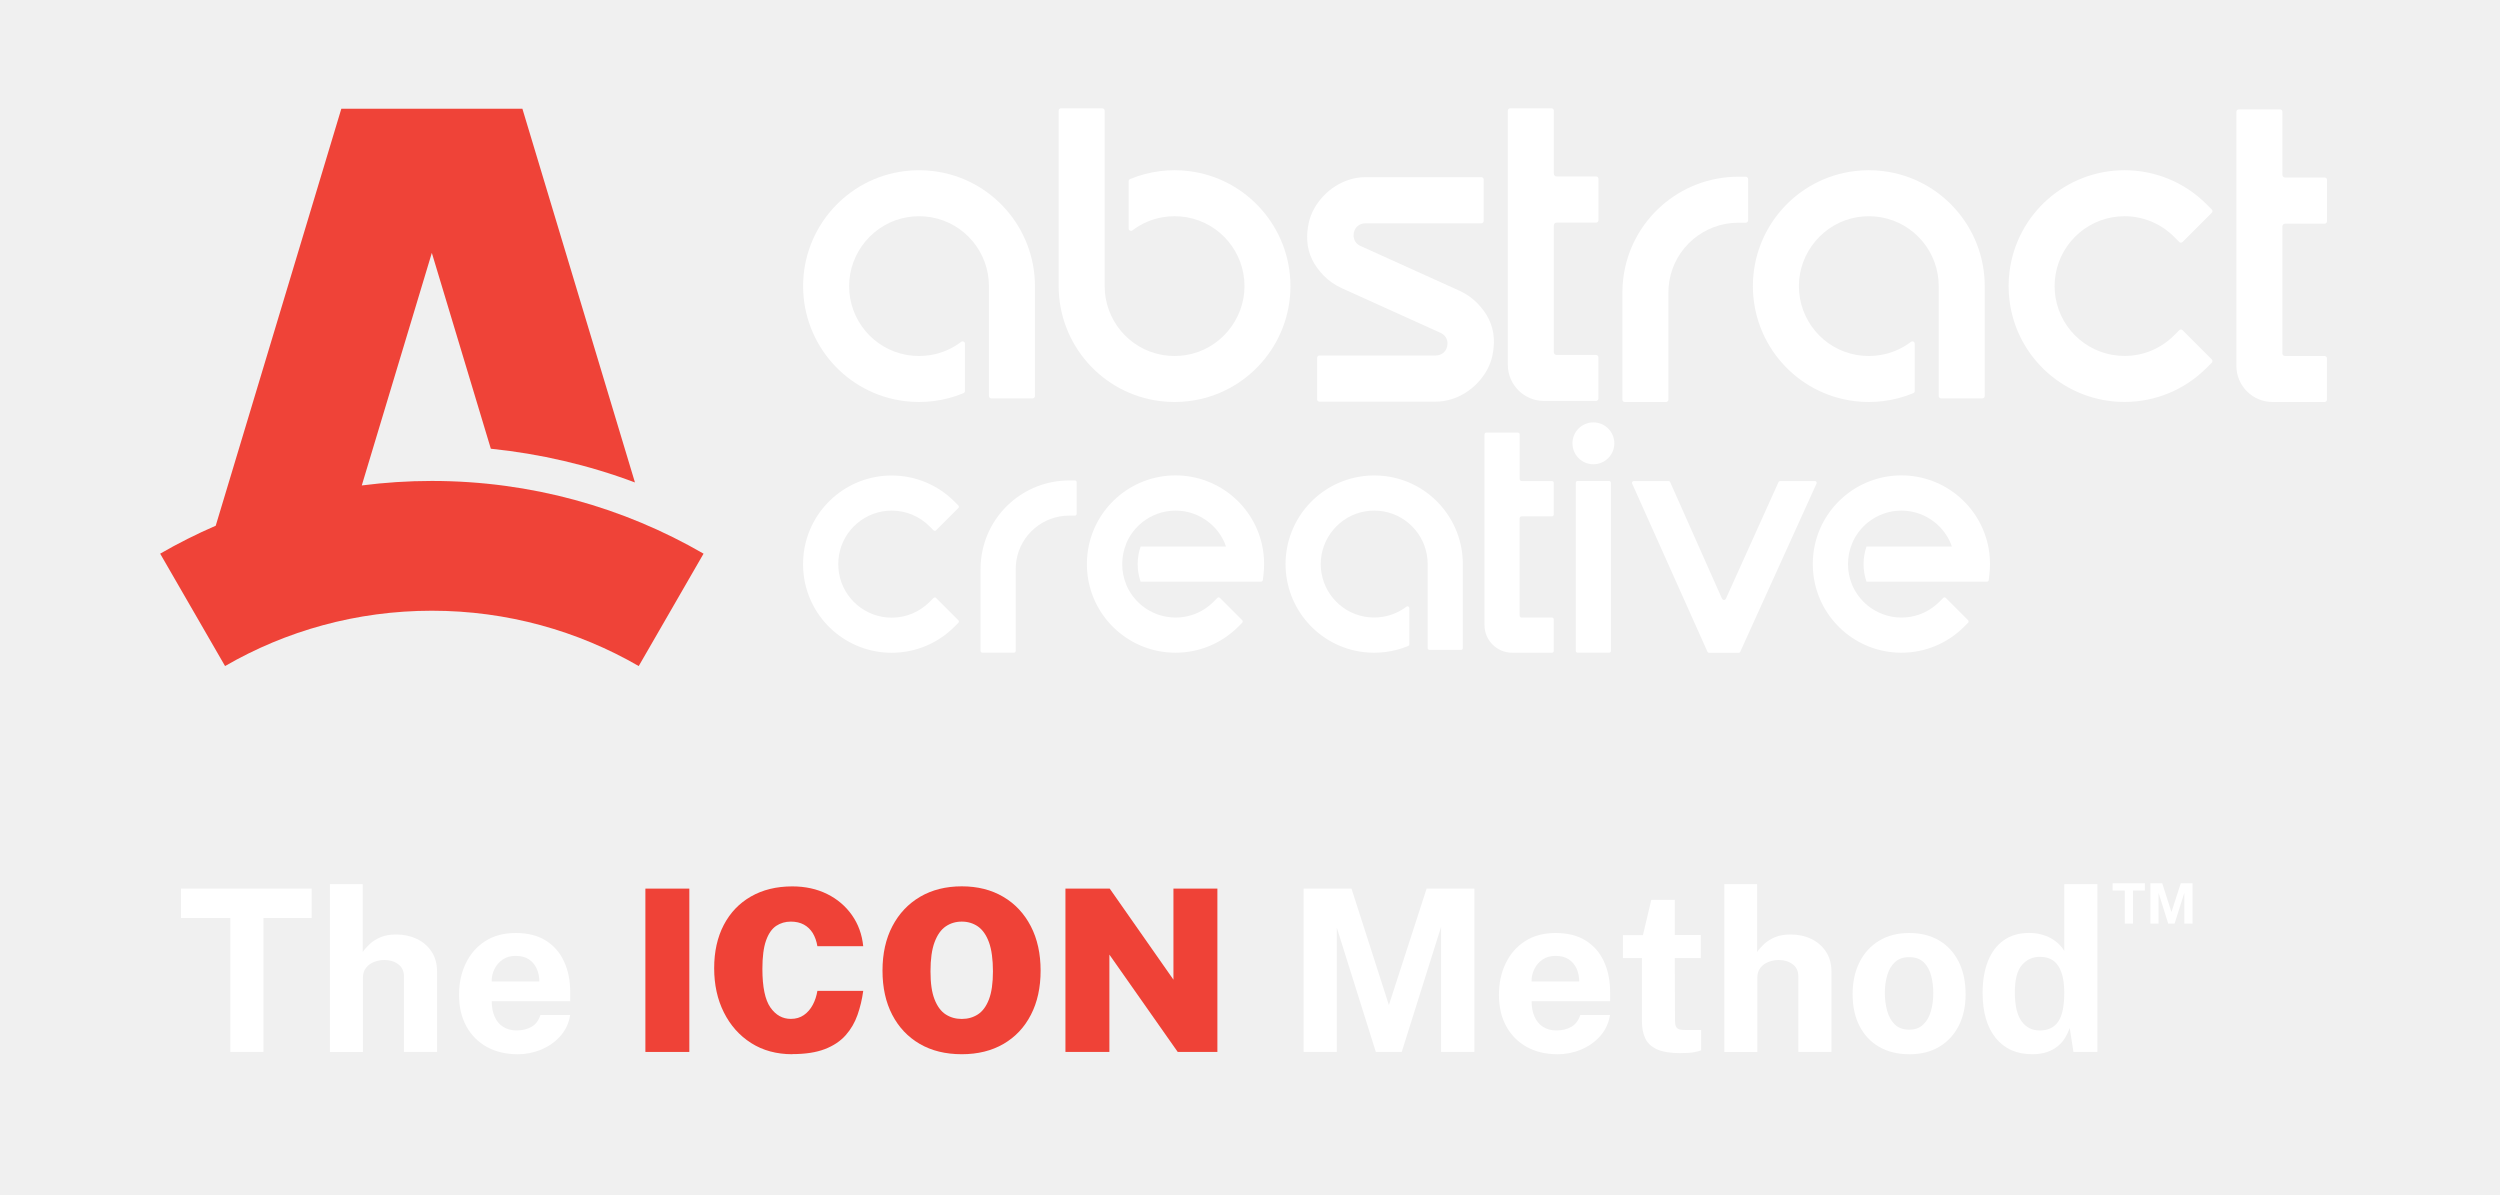
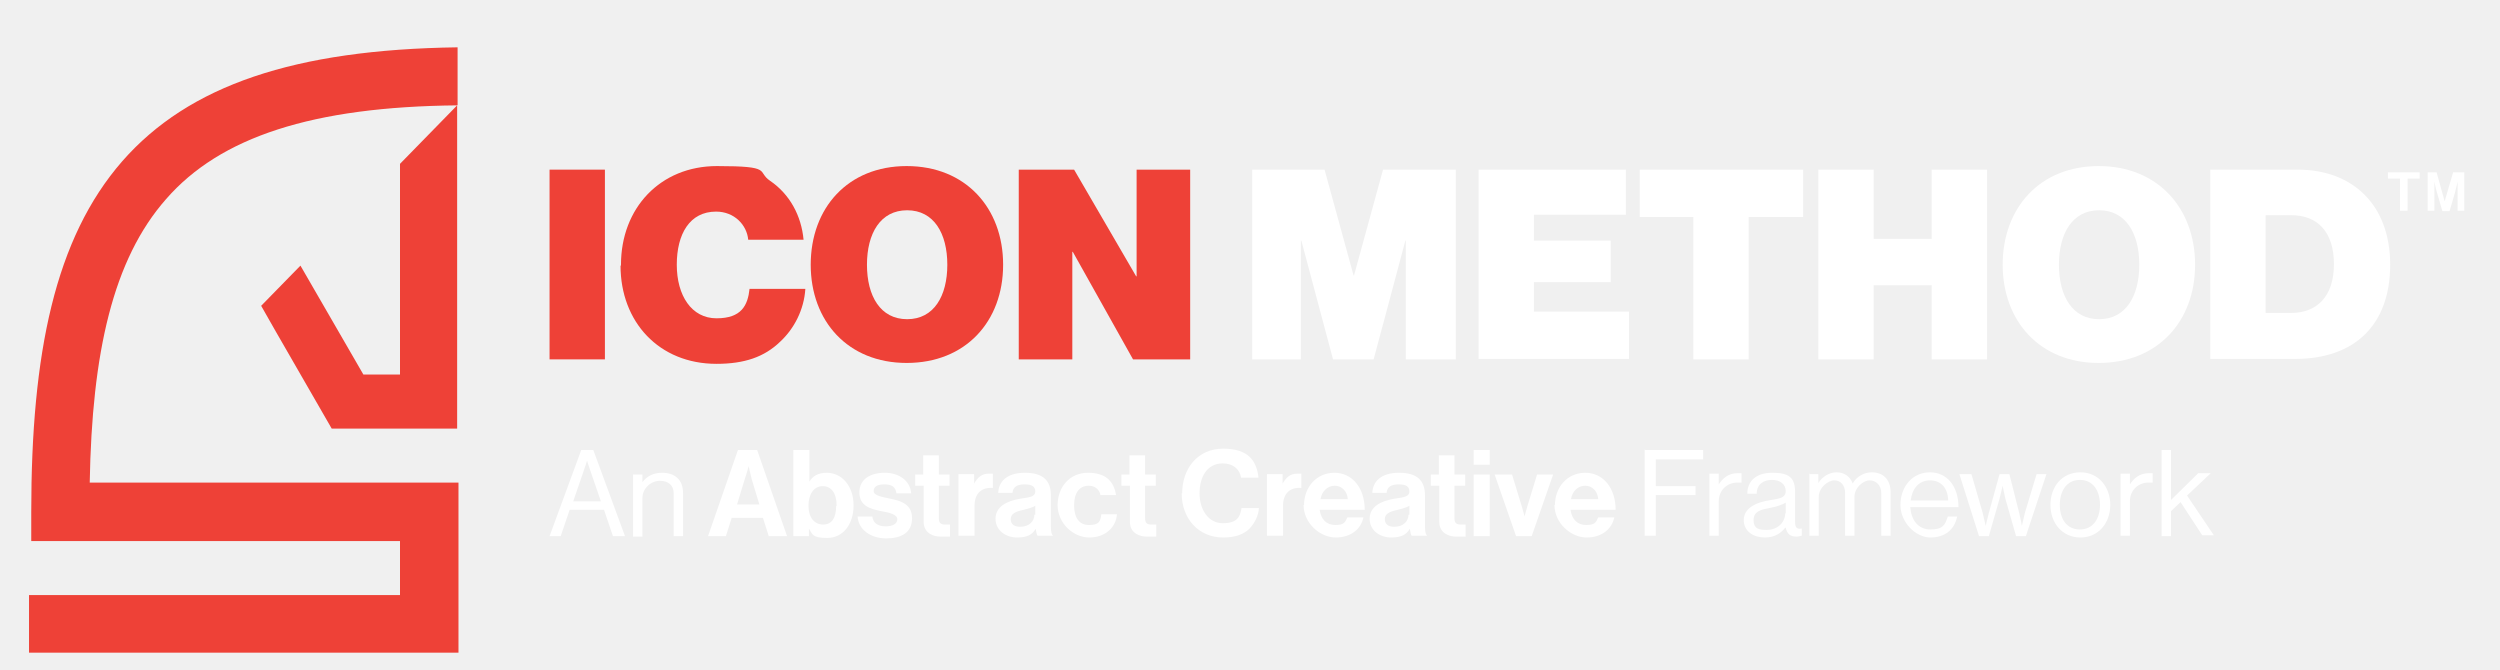
- <svg xmlns="http://www.w3.org/2000/svg" id="Layer_1" viewBox="0 0 450 215">
+ <svg xmlns="http://www.w3.org/2000/svg" id="Layer_1" version="1.1" viewBox="0 0 560 150">
  <defs>
-     <style>.cls-1,.cls-2{fill-rule:evenodd;}.cls-1,.cls-3{fill:#fff;}.cls-2{fill:#ef4338;}.cls-4{fill:#ef4237;}</style>
+     <style>
+       .st0 {
+         fill: #fff;
+       }
+ 
+       .st1 {
+         fill-rule: evenodd;
+       }
+ 
+       .st1, .st2 {
+         fill: #ee4137;
+       }
+     </style>
  </defs>
-   <path class="cls-3" d="M41.46,189.35v-24.11h-8.88v-5.29h23.52v5.29h-8.68v24.11h-5.96Z" />
-   <path class="cls-3" d="M59.39,189.35v-30.21h5.9v12.22c.34-.49.77-.97,1.28-1.45.52-.48,1.16-.88,1.93-1.21.77-.33,1.71-.49,2.83-.49,1.34,0,2.56.26,3.67.78s1.99,1.28,2.66,2.27,1.01,2.2,1.01,3.62v14.47h-5.96v-13.6c0-.95-.34-1.68-1.03-2.19-.68-.51-1.51-.76-2.49-.76-.64,0-1.25.12-1.85.35-.6.23-1.08.58-1.45,1.05s-.56,1.05-.56,1.74v13.42h-5.94Z" />
-   <path class="cls-3" d="M93.14,189.76c-2.09,0-3.92-.44-5.5-1.31-1.58-.88-2.81-2.11-3.69-3.71-.88-1.6-1.32-3.48-1.32-5.65s.4-4,1.21-5.68c.81-1.69,1.97-3.02,3.49-4,1.52-.98,3.35-1.47,5.51-1.47s3.94.45,5.39,1.35c1.45.9,2.55,2.16,3.29,3.76.75,1.61,1.12,3.46,1.12,5.56v1.61h-14.13c0,1.07.18,2,.53,2.79s.86,1.4,1.54,1.83,1.48.64,2.43.64c1.02,0,1.9-.22,2.66-.65.76-.43,1.29-1.15,1.61-2.13h5.35c-.24,1.49-.84,2.76-1.79,3.82-.95,1.06-2.1,1.86-3.46,2.42-1.36.56-2.77.83-4.23.83ZM88.5,176.66h8.58c0-.84-.16-1.61-.48-2.32-.32-.7-.79-1.26-1.42-1.67-.63-.41-1.42-.61-2.37-.61s-1.68.22-2.33.66c-.64.44-1.14,1.01-1.48,1.72-.35.71-.51,1.44-.5,2.22Z" />
-   <path class="cls-4" d="M116.17,189.35v-29.4h7.91v29.4h-7.91Z" />
-   <path class="cls-4" d="M142.62,189.76c-2.83,0-5.3-.67-7.41-2.01-2.11-1.34-3.74-3.18-4.91-5.51-1.17-2.33-1.75-4.99-1.75-7.97s.58-5.57,1.73-7.78c1.15-2.2,2.78-3.91,4.89-5.12,2.11-1.21,4.59-1.82,7.45-1.82,2.33,0,4.42.46,6.26,1.37s3.33,2.18,4.47,3.8c1.14,1.62,1.82,3.49,2.03,5.6h-8.25c-.15-.91-.43-1.69-.83-2.36-.41-.66-.94-1.17-1.6-1.53-.66-.36-1.44-.54-2.35-.54-.99,0-1.87.26-2.64.77-.77.52-1.38,1.39-1.82,2.63s-.66,2.94-.66,5.09c0,3.27.48,5.59,1.44,6.96.96,1.38,2.19,2.06,3.68,2.06.91,0,1.69-.23,2.35-.69.66-.46,1.19-1.07,1.6-1.84.41-.77.68-1.6.83-2.51h8.25c-.2,1.52-.55,2.96-1.03,4.33-.48,1.37-1.19,2.59-2.13,3.65-.94,1.06-2.19,1.9-3.75,2.5-1.56.6-3.51.9-5.86.9Z" />
-   <path class="cls-4" d="M173.12,189.76c-2.91,0-5.44-.62-7.57-1.86-2.13-1.24-3.78-2.99-4.95-5.24-1.17-2.25-1.75-4.9-1.75-7.95s.59-5.73,1.78-8c1.19-2.27,2.85-4.03,4.99-5.29,2.14-1.25,4.64-1.88,7.5-1.88s5.33.63,7.46,1.88c2.13,1.25,3.78,3.02,4.96,5.29,1.18,2.27,1.77,4.94,1.77,8s-.58,5.68-1.74,7.94c-1.16,2.26-2.8,4.01-4.93,5.25-2.13,1.24-4.64,1.86-7.52,1.86ZM173.12,183.41c1.08,0,2.05-.27,2.9-.82.85-.55,1.51-1.45,1.99-2.7.48-1.25.72-2.94.72-5.05s-.24-3.93-.72-5.24c-.48-1.31-1.15-2.25-1.99-2.84-.85-.58-1.81-.87-2.9-.87s-2.05.29-2.9.87c-.85.58-1.51,1.53-2,2.84-.49,1.31-.73,3.05-.73,5.24s.24,3.8.73,5.05c.49,1.25,1.16,2.16,2,2.7.85.55,1.81.82,2.9.82Z" />
-   <path class="cls-4" d="M191.78,189.35v-29.4h7.97l11.47,16.39v-16.39h7.91v29.4h-7.14l-12.3-17.52v17.52h-7.91Z" />
-   <path class="cls-3" d="M234.65,189.35v-29.4h8.62l6.73,20.96,6.79-20.96h8.6v29.4h-6v-22.49l-7.08,22.49h-4.66l-7.03-22.38v22.38h-5.98Z" />
-   <path class="cls-3" d="M280.32,189.76c-2.09,0-3.92-.44-5.5-1.31-1.58-.88-2.81-2.11-3.69-3.71-.88-1.6-1.32-3.48-1.32-5.65s.4-4,1.21-5.68c.81-1.69,1.97-3.02,3.49-4,1.52-.98,3.35-1.47,5.51-1.47s3.94.45,5.39,1.35,2.55,2.16,3.29,3.76c.75,1.61,1.12,3.46,1.12,5.56v1.61h-14.13c0,1.07.18,2,.53,2.79.35.79.86,1.4,1.53,1.83s1.48.64,2.43.64c1.02,0,1.9-.22,2.66-.65s1.29-1.15,1.61-2.13h5.35c-.24,1.49-.84,2.76-1.79,3.82-.95,1.06-2.1,1.86-3.46,2.42s-2.76.83-4.23.83ZM275.68,176.66h8.58c0-.84-.16-1.61-.48-2.32-.32-.7-.79-1.26-1.42-1.67-.63-.41-1.42-.61-2.37-.61s-1.68.22-2.33.66-1.14,1.01-1.48,1.72c-.35.71-.51,1.44-.5,2.22Z" />
-   <path class="cls-3" d="M302.52,189.57c-1.86,0-3.29-.24-4.3-.71-1.01-.47-1.71-1.14-2.09-1.99-.39-.85-.58-1.84-.58-2.97v-11.45h-3.42v-4.13h3.6l1.5-6.34h4.23v6.32h4.68v4.15h-4.68l.04,11.2c0,.52.06.9.19,1.15.13.25.33.41.61.49.28.07.63.11,1.07.11h2.83v3.66c-.28.12-.71.24-1.28.34-.57.11-1.37.16-2.4.16Z" />
-   <path class="cls-3" d="M310.38,189.35v-30.21h5.9v12.22c.34-.49.76-.97,1.28-1.45.51-.48,1.16-.88,1.93-1.21s1.71-.49,2.83-.49c1.34,0,2.57.26,3.67.78s1.99,1.28,2.66,2.27,1.01,2.2,1.01,3.62v14.47h-5.96v-13.6c0-.95-.34-1.68-1.03-2.19-.68-.51-1.51-.76-2.49-.76-.64,0-1.25.12-1.85.35s-1.08.58-1.45,1.05c-.37.47-.56,1.05-.56,1.74v13.42h-5.94Z" />
-   <path class="cls-3" d="M343.64,189.76c-2.06,0-3.85-.44-5.38-1.32-1.53-.88-2.7-2.13-3.54-3.74-.83-1.61-1.25-3.52-1.25-5.73s.42-4.14,1.25-5.79c.83-1.65,2.01-2.94,3.54-3.86,1.52-.92,3.32-1.38,5.4-1.38s3.87.45,5.39,1.35c1.52.9,2.69,2.18,3.52,3.83.83,1.65,1.24,3.61,1.24,5.86,0,2.11-.4,3.98-1.21,5.6-.81,1.62-1.97,2.89-3.48,3.81-1.51.92-3.34,1.38-5.48,1.38ZM343.66,185.34c1.04,0,1.88-.3,2.52-.92.64-.61,1.1-1.41,1.38-2.41.29-1,.43-2.08.43-3.26,0-1.11-.13-2.16-.39-3.15-.26-.99-.71-1.79-1.34-2.4-.64-.61-1.5-.91-2.6-.91s-1.89.29-2.53.86c-.64.58-1.12,1.36-1.41,2.34-.3.98-.45,2.07-.45,3.26,0,1.1.14,2.15.41,3.16.27,1.01.72,1.83,1.36,2.47s1.51.96,2.62.96Z" />
-   <path class="cls-3" d="M365.82,189.76c-2.82,0-5.01-.97-6.59-2.92-1.57-1.94-2.36-4.65-2.36-8.12,0-2.2.32-4.1.96-5.71.64-1.61,1.58-2.86,2.83-3.75s2.77-1.33,4.57-1.33c.76,0,1.47.08,2.12.25.66.17,1.26.4,1.8.7.54.3,1.02.64,1.42,1.04.41.39.74.81,1,1.26v-12.04h5.96v30.21h-4.31l-.67-4.31c-.2.58-.47,1.15-.8,1.71-.33.56-.76,1.06-1.29,1.51-.53.45-1.18.82-1.94,1.09-.77.27-1.66.41-2.69.41ZM367.12,185.49c1.49,0,2.61-.52,3.34-1.57.74-1.04,1.11-2.81,1.11-5.29-.01-1.44-.18-2.63-.51-3.58-.33-.95-.81-1.66-1.45-2.12-.64-.47-1.46-.7-2.45-.7-1.29,0-2.36.49-3.21,1.47-.85.98-1.28,2.63-1.28,4.93s.4,4.07,1.2,5.18c.8,1.11,1.88,1.67,3.25,1.67Z" />
-   <path class="cls-3" d="M382.46,166.25v-5.95h-2.19v-1.31h5.81v1.31h-2.14v5.95h-1.47Z" />
-   <path class="cls-3" d="M387.07,166.25v-7.26h2.13l1.66,5.18,1.68-5.18h2.12v7.26h-1.48v-5.55l-1.75,5.55h-1.15l-1.74-5.53v5.53h-1.48Z" />
-   <path class="cls-1" d="M273.53,110.78v-17.47c0-.21.17-.37.37-.37h5.45c.18,0,.32-.14.32-.32v-5.71c0-.18-.14-.32-.32-.32h-5.44c-.21,0-.37-.17-.37-.37v-8.03c0-.18-.14-.32-.32-.32h-5.69c-.18,0-.32.14-.32.32v34.33c0,2.74,2.24,4.97,4.97,4.97h7.17c.18,0,.32-.14.32-.32v-5.69c0-.18-.14-.32-.32-.32h-5.45c-.21,0-.37-.17-.37-.37h0Z" />
-   <path class="cls-1" d="M151.02,103.12c-.09-.52-.13-1.06-.13-1.59s.04-1.06.13-1.59c.77-4.64,4.8-8.03,9.49-8.03,2.56,0,4.99,1.01,6.8,2.82l.73.73c.12.12.33.12.45,0l4.02-4.02c.12-.12.12-.33,0-.45l-.73-.73c-3-3-7.04-4.67-11.28-4.67-8.04,0-14.84,6-15.83,13.98-.08.66-.12,1.32-.12,1.98s.04,1.32.12,1.98c.99,7.98,7.79,13.97,15.83,13.97,4.24,0,8.28-1.67,11.28-4.67l.73-.73c.12-.12.12-.33,0-.45l-4.02-4.02c-.12-.12-.33-.12-.45,0l-.73.73c-1.81,1.81-4.24,2.82-6.8,2.82-4.7,0-8.72-3.4-9.49-8.03h0v-.03Z" />
-   <path class="cls-1" d="M309.96,107.76l-9.33-20.98c-.05-.12-.16-.19-.29-.19h-6.26c-.12,0-.21.05-.27.15s-.07.2-.02.31l13.55,30.26c.05.12.16.19.29.19h5.33c.13,0,.24-.07.29-.19l13.72-30.26c.05-.11.04-.21-.02-.31s-.15-.15-.27-.15h-6.26c-.13,0-.24.07-.29.19l-9.47,20.99c-.06.14-.19.22-.34.22s-.28-.08-.34-.22h-.02Z" />
-   <path class="cls-1" d="M176.5,117.16c0,.18.14.32.32.32h5.69c.18,0,.32-.14.32-.32v-14.73c0-.53.04-1.06.13-1.59.77-4.64,4.8-8.03,9.49-8.03h1.03c.18,0,.32-.14.32-.32v-5.69c0-.18-.14-.32-.32-.32h-1.03c-8.04,0-14.84,5.99-15.83,13.98-.08.65-.12,1.31-.12,1.97v14.73h0Z" />
-   <path class="cls-1" d="M283.96,86.58c-.18,0-.32.14-.32.32v30.26c0,.18.14.32.32.32h5.69c.18,0,.32-.14.32-.32v-30.26c0-.18-.14-.32-.32-.32h-5.69ZM286.81,76.03c-2.08,0-3.77,1.69-3.77,3.77s1.69,3.77,3.77,3.77,3.77-1.69,3.77-3.77-1.69-3.77-3.77-3.77h0Z" />
-   <path class="cls-1" d="M245.37,85.71c-7.98.99-13.97,7.79-13.97,15.83s5.99,14.84,13.97,15.83c.66.08,1.32.12,1.98.12s1.32-.04,1.98-.12c1.43-.18,2.83-.54,4.15-1.1.13-.05.2-.16.2-.3v-6.51c0-.13-.06-.23-.18-.29-.11-.06-.23-.05-.34.03-1.24.94-2.69,1.57-4.22,1.82-.52.09-1.06.13-1.59.13s-1.06-.04-1.59-.13l-.13-.02c-4.57-.82-7.9-4.83-7.9-9.47s3.4-8.72,8.03-9.49c.52-.09,1.06-.13,1.59-.13s1.06.04,1.59.13l.13.02c4.58.82,7.91,4.83,7.91,9.47v15.13c0,.18.14.32.32.32h5.69c.18,0,.32-.14.32-.32v-15.13c0-8.04-5.99-14.84-13.97-15.83-.66-.08-1.32-.12-1.98-.12s-1.32.04-1.98.12h-.01Z" />
-   <path class="cls-1" d="M349.06,108.34c-1.05,1.05-2.3,1.83-3.67,2.3-.03.01-.06.02-.09.03-.96.32-1.98.49-3.04.49-2.22,0-4.33-.77-6-2.1-1.25-1-2.26-2.31-2.9-3.84,0-.01,0-.03-.01-.04-.46-1.12-.71-2.35-.71-3.64s.25-2.52.71-3.64c0-.01,0-.02.01-.04.63-1.53,1.63-2.83,2.87-3.83h0c1.65-1.32,3.74-2.12,6.02-2.12s4.34.78,6.02,2.12c1.24.99,2.24,2.3,2.88,3.83,0,.01,0,.02.01.04.06.16.13.32.18.48h-15.37c-.34.99-.53,2.05-.53,3.16s.19,2.17.53,3.16h21.68c.16,0,.3-.12.32-.28l.11-.91c.08-.66.12-1.32.12-1.98s-.04-1.32-.12-1.98c-.99-7.98-7.79-13.98-15.83-13.98s-14.84,6-15.83,13.98c-.08.66-.12,1.32-.12,1.98s.04,1.32.12,1.98c.99,7.98,7.79,13.98,15.83,13.98,4.24,0,8.28-1.67,11.28-4.67l.73-.73c.12-.12.12-.33,0-.45l-4.02-4.02c-.12-.12-.33-.12-.45,0l-.73.73h0Z" />
-   <path class="cls-1" d="M218.41,108.34c-1.05,1.05-2.3,1.83-3.67,2.3-.03.01-.06.02-.09.03-.96.32-1.98.49-3.04.49-2.22,0-4.33-.77-6-2.1-1.25-1-2.26-2.31-2.9-3.84,0-.01,0-.03,0-.04-.46-1.12-.71-2.35-.71-3.64s.25-2.52.71-3.64c0-.01,0-.02,0-.04.63-1.53,1.63-2.83,2.87-3.83h0c1.65-1.32,3.74-2.12,6.02-2.12s4.34.78,6.02,2.12c1.24.99,2.24,2.3,2.88,3.83,0,.01,0,.02,0,.04.06.16.13.32.18.48h-15.37c-.34.99-.53,2.05-.53,3.16s.19,2.17.53,3.16h21.68c.16,0,.3-.12.32-.28l.11-.91c.08-.66.12-1.32.12-1.98s-.04-1.32-.12-1.98c-.99-7.98-7.79-13.98-15.83-13.98s-14.84,6-15.83,13.98c-.08.66-.12,1.32-.12,1.98s.04,1.32.12,1.98c.99,7.98,7.79,13.98,15.83,13.98,4.24,0,8.28-1.67,11.28-4.67l.73-.73c.12-.12.12-.33,0-.45l-4.02-4.02c-.12-.12-.33-.12-.45,0l-.73.73h0Z" />
-   <path class="cls-1" d="M279.69,63.41v-22.85c0-.27.22-.49.49-.49h7.12c.23,0,.42-.19.42-.42v-7.47c0-.23-.19-.42-.42-.42h-7.12c-.27,0-.49-.22-.49-.49v-11.35c0-.23-.19-.42-.42-.42h-7.44c-.23,0-.42.19-.42.42v45.75c0,3.58,2.92,6.5,6.5,6.5h9.38c.23,0,.42-.19.42-.42v-7.44c0-.23-.19-.42-.42-.42h-7.12c-.27,0-.49-.22-.49-.49h.01Z" />
-   <path class="cls-1" d="M410.83,63.6v-22.85c0-.27.22-.49.49-.49h7.12c.23,0,.42-.19.42-.42v-7.47c0-.23-.19-.42-.42-.42h-7.12c-.27,0-.49-.22-.49-.49v-11.35c0-.23-.19-.42-.42-.42h-7.44c-.23,0-.42.19-.42.42v45.75c0,3.58,2.92,6.5,6.5,6.5h9.38c.23,0,.42-.19.42-.42v-7.44c0-.23-.19-.42-.42-.42h-7.12c-.27,0-.49-.22-.49-.49h.01Z" />
-   <path class="cls-1" d="M370,53.58c-.11-.69-.17-1.38-.17-2.07s.06-1.39.17-2.08c1.01-6.06,6.27-10.51,12.41-10.51,3.35,0,6.53,1.32,8.9,3.68l.96.96c.16.16.43.16.59,0l5.26-5.26c.16-.16.16-.43,0-.59l-.96-.96c-3.92-3.92-9.2-6.11-14.75-6.11-10.51,0-19.41,7.84-20.7,18.28-.11.86-.16,1.72-.16,2.58s.05,1.73.16,2.58c1.29,10.44,10.19,18.27,20.7,18.27,5.55,0,10.83-2.19,14.75-6.11l.96-.96c.16-.16.16-.43,0-.59l-5.26-5.26c-.16-.16-.43-.16-.59,0l-.96.96c-2.37,2.37-5.55,3.68-8.9,3.68-6.14,0-11.41-4.45-12.41-10.51h0v.02Z" />
-   <path class="cls-1" d="M243.69,42.82c-.07-.31-.06-.63,0-.94.22-1.03,1.04-1.68,2.09-1.68h20.86c.23,0,.42-.19.42-.42v-7.47c0-.23-.19-.42-.42-.42h-20.86c-3.82,0-7.42,2.37-9.24,5.68-.44.8-.78,1.66-.97,2.56-.22,1.04-.33,2.1-.27,3.16.15,2.5,1.22,4.51,2.94,6.29.92.95,2.02,1.72,3.23,2.27l17.82,8.06c.62.28,1.07.79,1.21,1.46.07.31.06.63,0,.94-.22,1.03-1.04,1.68-2.09,1.68h-20.91c-.23,0-.42.19-.42.42v7.47c0,.23.19.42.42.42h20.91c3.82,0,7.42-2.37,9.24-5.68.44-.8.78-1.66.97-2.56.22-1.04.33-2.1.27-3.16-.15-2.5-1.22-4.51-2.94-6.29-.92-.95-2.02-1.72-3.23-2.27l-17.82-8.06c-.62-.28-1.07-.79-1.21-1.46h0Z" />
-   <path class="cls-1" d="M292.03,71.94c0,.23.19.42.42.42h7.44c.23,0,.42-.19.42-.42v-19.26c0-.7.06-1.39.17-2.08,1-6.06,6.27-10.51,12.41-10.51h1.35c.23,0,.42-.19.42-.42v-7.44c0-.23-.19-.42-.42-.42h-1.35c-10.51,0-19.41,7.84-20.7,18.28-.11.86-.16,1.72-.16,2.58v19.26h0Z" />
-   <path class="cls-1" d="M208.85,30.8c-1.87.23-3.7.71-5.43,1.43-.16.07-.26.21-.26.39v8.51c0,.17.08.3.23.38.15.07.31.06.44-.04,1.62-1.23,3.51-2.05,5.52-2.38.69-.11,1.38-.17,2.08-.17s1.39.06,2.08.17l.16.03c5.99,1.07,10.34,6.31,10.34,12.38s-4.45,11.41-10.51,12.41c-.69.11-1.38.17-2.08.17s-1.39-.06-2.08-.17l-.17-.03c-5.98-1.07-10.33-6.31-10.33-12.38v-31.58c0-.23-.19-.42-.42-.42h-7.44c-.23,0-.42.19-.42.42v31.58c0,10.51,7.84,19.41,18.28,20.7.86.11,1.72.16,2.58.16s1.73-.05,2.58-.16c10.44-1.29,18.28-10.19,18.28-20.7s-7.84-19.41-18.28-20.7c-.86-.11-1.72-.16-2.58-.16s-1.73.05-2.58.16h0Z" />
-   <path class="cls-1" d="M162.84,30.8c-10.44,1.29-18.28,10.19-18.28,20.7s7.84,19.41,18.28,20.7c.86.11,1.72.16,2.58.16s1.73-.05,2.58-.16c1.87-.23,3.7-.71,5.43-1.43.16-.07.26-.21.26-.39v-8.51c0-.17-.08-.3-.23-.38-.15-.07-.31-.06-.44.04-1.62,1.23-3.51,2.05-5.52,2.38-.69.11-1.38.17-2.08.17s-1.39-.06-2.08-.17l-.17-.03c-5.98-1.07-10.33-6.31-10.33-12.38s4.45-11.41,10.51-12.41c.69-.11,1.38-.17,2.08-.17s1.39.06,2.08.17l.16.03c5.99,1.07,10.34,6.31,10.34,12.38v19.79c0,.23.19.42.42.42h7.44c.23,0,.42-.19.42-.42v-19.79c0-10.51-7.84-19.41-18.28-20.7-.86-.11-1.72-.16-2.58-.16s-1.73.05-2.58.16h0Z" />
-   <path class="cls-1" d="M333.8,30.8c-10.44,1.29-18.28,10.19-18.28,20.7s7.84,19.41,18.28,20.7c.86.11,1.72.16,2.58.16s1.73-.05,2.58-.16c1.87-.23,3.7-.71,5.43-1.43.16-.07.26-.21.26-.39v-8.51c0-.17-.08-.3-.23-.38-.15-.07-.31-.06-.44.04-1.62,1.23-3.51,2.05-5.52,2.38-.69.11-1.38.17-2.08.17s-1.39-.06-2.08-.17l-.17-.03c-5.98-1.07-10.33-6.31-10.33-12.38s4.45-11.41,10.51-12.41c.69-.11,1.38-.17,2.08-.17s1.39.06,2.08.17l.16.03c5.99,1.07,10.34,6.31,10.34,12.38v19.79c0,.23.19.42.42.42h7.44c.23,0,.42-.19.42-.42v-19.79c0-10.51-7.84-19.41-18.28-20.7-.86-.11-1.72-.16-2.58-.16s-1.73.05-2.58.16h-.01Z" />
-   <path class="cls-2" d="M77.73,86.57c-4.27,0-8.48.28-12.61.81l12.61-41.86,10.62,35.25c8.88.91,17.6,2.94,25.94,6.07l-20.26-67.27h-32.59l-22.61,75.06c-3.44,1.49-6.78,3.17-10,5.03l11.68,20.23c10.95-6.34,23.67-9.96,37.23-9.96s26.28,3.63,37.23,9.96l11.67-20.23c-14.38-8.33-31.08-13.09-48.9-13.09h-.01Z" />
+   <g>
+     <path class="st2" d="M123.1,38h12.4v42.5h-12.4v-42.5Z" />
+     <path class="st2" d="M139.1,59.3c0-12.7,8.8-22.1,21.5-22.1s8.8,1.2,11.9,3.3c4.4,3,7,7.8,7.5,13.2h-12.4c-.3-3.3-3.1-6.3-7.2-6.3-5.9,0-8.8,5-8.8,11.9s3.3,12,8.9,12,7-2.9,7.4-6.6h12.5c-.3,4.7-2.5,8.9-5.6,11.8-3.6,3.5-8.1,5-14.3,5-12.9,0-21.5-9.4-21.5-22h.1v-.2Z" />
+     <path class="st2" d="M181.6,59.3c0-12.7,8.3-22.1,21.5-22.1s21.6,9.4,21.6,22.1-8.4,22-21.6,22-21.5-9.4-21.5-22ZM212.2,59.3c0-7-3-12.2-9-12.2s-9,5.2-9,12.2,3,12.2,9,12.2,9-5.2,9-12.2Z" />
+     <path class="st2" d="M228.2,38h12.4l13.9,23.9h.1v-23.9h12v42.5h-12.8l-13.5-24.1h-.1v24.1h-12v-42.5h0Z" />
+     <path class="st0" d="M280.6,38h16.1l6.5,23.7h.1l6.5-23.7h16.3v42.5h-11.2v-26.6h-.1l-7.1,26.6h-9.1l-7.1-26.6h-.1v26.6h-10.9v-42.5h.1Z" />
+     <path class="st0" d="M331.2,38h33v10.1h-20.6v5.8h17.2v9.3h-17.2v6.6h21.3v10.6h-33.7v-42.5h0Z" />
+     <path class="st0" d="M367.3,38h36.6v10.6h-12.2v31.9h-12.4v-31.9h-12v-10.6Z" />
+     <path class="st0" d="M407.3,38h12.4v15.5h13v-15.5h12.4v42.5h-12.4v-16.6h-13v16.6h-12.4v-42.5Z" />
+     <path class="st0" d="M448.6,59.3c0-12.7,8.3-22.1,21.5-22.1s21.6,9.4,21.6,22.1-8.4,22-21.6,22-21.5-9.4-21.5-22ZM479.2,59.3c0-7-3-12.2-9-12.2s-9,5.2-9,12.2,3,12.2,9,12.2,9-5.2,9-12.2Z" />
+     <path class="st0" d="M495.1,38h19.6c12.2,0,20.7,7.8,20.7,21.3s-8,21.1-21.3,21.1h-19v-42.5h0ZM513.2,70.1c5.7,0,9.6-3.6,9.6-10.9s-3.7-11-9.6-11h-5.7v21.9h5.7Z" />
+     <path class="st0" d="M534.9,38.6h7.1v1.4h-2.7v7.2h-1.7v-7.2h-2.7v-1.4h0ZM543.4,38.6h2.4l1.8,6.5h0l1.9-6.5h2.5v8.6h-1.5v-6.5h0s-.3,1.4-.6,2.5l-1.2,4.1h-1.6l-1.2-4.1c-.3-1-.6-2.5-.6-2.5h0v6.5h-1.5v-8.6h-.4Z" />
+   </g>
+   <g>
+     <path class="st0" d="M130.2,100.8h2.7l7.1,19.3h-2.7l-2-5.9h-7.7l-2,5.9h-2.5l7.1-19.3h.1-.1ZM128.3,112.3h6.3l-2.2-6.4c-.4-1.1-.9-2.7-.9-2.7h0s-.5,1.6-.9,2.7l-2.2,6.4h-.1Z" />
+     <path class="st0" d="M143.9,108h0c1-1.3,2.4-2.1,4.4-2.1,2.9,0,4.7,1.6,4.7,4.5v9.7h-2.1v-9.6c0-1.8-1.2-2.8-3.1-2.8s-3.9,1.6-3.9,3.9v8.6h-2.1v-13.9h2.1v1.8h0Z" />
+     <path class="st0" d="M165.5,100.8h4.1l6.7,19.3h-4.1l-1.3-4.1h-7l-1.3,4.1h-4l6.7-19.3h.2ZM165,113h5.1l-1.7-5.6c-.3-1.1-.7-3-.7-3h0s-.5,1.9-.9,3l-1.7,5.6h-.1Z" />
+     <path class="st0" d="M181.2,118.4h0v1.7h-3.5v-19.3h3.6v7.1h0c.7-1.2,1.9-2,3.9-2,3.4,0,6,3,6,7.3s-2.4,7.3-5.9,7.3-3.3-.9-4.1-2.1h0ZM187.4,113.2c0-2.6-1.1-4.3-3.1-4.3s-3.2,1.8-3.2,4.4,1.3,4.2,3.3,4.2,2.9-1.6,2.9-4.2h.1Z" />
+     <path class="st0" d="M192,115.7h3.4c.2,1.6,1.4,2.2,3,2.2s2.6-.6,2.6-1.6-1.7-1.5-3.6-1.8c-2.5-.5-4.9-1.2-4.9-4.2s2.5-4.4,5.7-4.4,5.7,1.8,5.9,4.6h-3.3c-.2-1.5-1.1-2-2.7-2s-2.4.5-2.4,1.5,1.8,1.3,3.7,1.7c2.4.5,4.9,1.2,4.9,4.4s-2.4,4.5-5.8,4.5-6.2-1.9-6.4-4.9h-.1,0Z" />
+     <path class="st0" d="M204.9,106.3h1.9v-4.3h3.5v4.3h2.4v2.5h-2.4v7.3c0,1.1.5,1.4,1.4,1.4h1.1v2.7h-2.2c-1.4,0-3.7-.7-3.7-3.3v-8.1h-1.9v-2.5h-.1Z" />
+     <path class="st0" d="M218.1,108.5h0c.9-1.6,1.8-2.4,3.4-2.4s.6,0,.9,0v3.2h0c-2.4-.2-4.1,1.1-4.1,4v6.7h-3.6v-13.8h3.5v2.2h-.1,0Z" />
+     <path class="st0" d="M231.9,118.6h0c-.7,1.1-1.7,1.8-4.1,1.8s-4.8-1.5-4.8-4.2,2.5-4,5.6-4.5c2.2-.3,3.3-.5,3.3-1.6s-.7-1.6-2.4-1.6-2.6.6-2.7,1.9h-3.2c.1-2.5,1.9-4.5,6-4.5s5.8,1.8,5.8,5.1v7.1c0,1.1.2,1.7.5,1.9h0c0,0-3.5,0-3.5,0-.2-.3-.3-1-.4-1.5h-.1ZM231.9,115.3v-2c-.6.4-1.6.6-2.6.9-1.9.4-2.9.9-2.9,2.1s.9,1.7,2.1,1.7c2.1,0,3.2-1.3,3.2-2.7h.2Z" />
+     <path class="st0" d="M236.9,113.2c0-4.1,2.7-7.3,6.8-7.3s5.8,2,6.3,5h-3.5c-.2-1.2-1.2-2.1-2.6-2.1-2.2,0-3.3,1.7-3.3,4.4s1.1,4.4,3.3,4.4,2.6-.7,2.8-2.4h3.5c-.2,2.9-2.6,5.2-6.2,5.2s-7.1-3.2-7.1-7.3h-.1.1Z" />
+     <path class="st0" d="M251.1,106.3h1.9v-4.3h3.5v4.3h2.4v2.5h-2.4v7.3c0,1.1.5,1.4,1.4,1.4h1.1v2.7h-2.2c-1.4,0-3.7-.7-3.7-3.3v-8.1h-1.9v-2.5h0Z" />
+     <path class="st0" d="M264.8,110.6c0-5.7,3.5-10.1,9.2-10.1s7.5,2.8,7.9,6.5h-3.9c-.3-1.9-1.8-3.2-4.1-3.2-3.5,0-5.2,3-5.2,6.7s2,6.7,5.2,6.7,3.9-1.4,4.2-3.4h3.9c-.1,1.7-.9,3.3-2.1,4.6-1.3,1.3-3.2,2-5.9,2-5.5,0-9.3-4.2-9.3-9.9h.1,0Z" />
+     <path class="st0" d="M287.2,108.5h0c.9-1.6,1.8-2.4,3.4-2.4s.6,0,.9,0v3.2h0c-2.4-.2-4.1,1.1-4.1,4v6.7h-3.6v-13.8h3.5v2.2h-.1,0Z" />
+     <path class="st0" d="M292.1,113.2c0-4.1,2.8-7.3,6.8-7.3s6.8,3.4,6.8,8.3h-10.1c.3,2.1,1.5,3.4,3.5,3.4s2.2-.6,2.7-1.7h3.6c-.5,2.5-2.7,4.5-6.2,4.5s-7.2-3.2-7.2-7.3h-.1.2ZM295.8,111.8h6.1c-.1-1.7-1.3-3-2.9-3s-2.9,1.2-3.2,3Z" />
+     <path class="st0" d="M315.7,118.6h0c-.7,1.1-1.7,1.8-4.1,1.8s-4.8-1.5-4.8-4.2,2.5-4,5.6-4.5c2.2-.3,3.3-.5,3.3-1.6s-.7-1.6-2.4-1.6-2.6.6-2.7,1.9h-3.2c.1-2.5,1.9-4.5,6-4.5s5.8,1.8,5.8,5.1v7.1c0,1.1.2,1.7.5,1.9h0c0,0-3.5,0-3.5,0-.2-.3-.3-1-.4-1.5h-.1,0ZM315.7,115.3v-2c-.6.4-1.6.6-2.6.9-1.9.4-2.9.9-2.9,2.1s.9,1.7,2.1,1.7c2.1,0,3.2-1.3,3.2-2.7h.2Z" />
+     <path class="st0" d="M320.4,106.3h1.9v-4.3h3.5v4.3h2.4v2.5h-2.4v7.3c0,1.1.5,1.4,1.4,1.4h1.1v2.7h-2.2c-1.4,0-3.7-.7-3.7-3.3v-8.1h-1.9v-2.5h0Z" />
+     <path class="st0" d="M330.1,100.8h3.6v3.3h-3.6v-3.3ZM330.1,106.3h3.6v13.8h-3.6v-13.8Z" />
+     <path class="st0" d="M335,106.3h3.7l2.2,7.2c.4,1.3.6,2.2.6,2.2h0s.2-.9.6-2.2l2.2-7.2h3.6l-4.8,13.8h-3.5l-4.8-13.8h.2Z" />
+     <path class="st0" d="M348.3,113.2c0-4.1,2.8-7.3,6.8-7.3s6.8,3.4,6.8,8.3h-10.1c.3,2.1,1.5,3.4,3.5,3.4s2.2-.6,2.7-1.7h3.6c-.5,2.5-2.7,4.5-6.2,4.5s-7.2-3.2-7.2-7.3h-.1.2ZM351.9,111.8h6.1c-.1-1.7-1.3-3-2.9-3s-2.9,1.2-3.2,3Z" />
+     <path class="st0" d="M368.5,100.8h13v2.1h-10.6v6h8.9v2h-8.9v9.1h-2.5v-19.3h.1Z" />
+     <path class="st0" d="M385,108.5h0c.9-1.4,2.2-2.5,4.2-2.5s.6,0,.9,0v2.1h0c-.3,0-.5,0-1,0-2.1,0-4.1,1.6-4.1,4.2v7.7h-2.1v-13.9h2.1v2.4Z" />
+     <path class="st0" d="M399.9,118.2h0c-.9,1.1-2.2,2.2-4.6,2.2s-4.7-1.3-4.7-3.9,2.6-4,6.1-4.5c1.9-.3,3.3-.5,3.3-2s-1.2-2.5-3.1-2.5-3.4,1-3.4,3.1h-2.1c0-2.7,1.8-4.7,5.6-4.7s5.1,1.1,5.1,4.4v6.6c0,1.2.3,1.7,1.5,1.5h0v1.6c-.3,0-.6.2-1.2.2-1.4,0-2.1-.6-2.4-2h-.1,0ZM400,115v-2.4c-.7.4-2,.9-3.2,1.1-2.1.4-4,.7-4,2.8s1.5,2.2,2.9,2.2c2.9,0,4.2-2.1,4.2-3.7h.1Z" />
+     <path class="st0" d="M405.2,106.2h2.1v2h0c.9-1.4,2.4-2.4,4.1-2.4s3,.9,3.6,2.5h0c.9-1.6,2.6-2.5,4.3-2.5,2.5,0,4.2,1.6,4.2,4.5v9.7h-2.1v-9.6c0-1.7-1.2-2.8-2.6-2.8s-3.4,1.6-3.4,3.7v8.7h-2.1v-9.6c0-1.7-1-2.8-2.4-2.8s-3.5,1.6-3.5,3.7v8.7h-2.1v-13.9h-.1Z" />
+     <path class="st0" d="M425.7,113.1c0-4.1,2.7-7.3,6.6-7.3s6.4,3.2,6.4,7.8h-10.8c.2,2.8,1.7,5,4.5,5s3.3-1,3.9-2.9h2.1c-.6,3-2.8,4.7-6,4.7s-6.7-3.3-6.7-7.3h0ZM428.1,112.1h8.3c-.1-2.8-1.6-4.5-4.1-4.5s-4,1.9-4.3,4.5h.1Z" />
+     <path class="st0" d="M439.2,106.2h2.4l2.5,8.6c.3,1.2.7,3,.7,3h0s.4-1.8.7-2.9l2.4-8.7h2.2l2.2,8.7c.3,1.2.6,2.9.6,2.9h0s.4-1.8.7-3l2.6-8.6h2.2l-4.6,13.9h-2.2l-2.4-8.4c-.3-1.2-.6-2.9-.6-2.9h0s-.4,1.7-.7,2.9l-2.4,8.4h-2.2l-4.4-13.9h.3Z" />
+     <path class="st0" d="M459.3,113.1c0-4.1,2.6-7.3,6.7-7.3s6.7,3.3,6.7,7.3-2.6,7.3-6.7,7.3-6.7-3.3-6.7-7.3ZM470.4,113.1c0-3.1-1.5-5.6-4.5-5.6s-4.5,2.5-4.5,5.6,1.5,5.5,4.5,5.5,4.5-2.5,4.5-5.5Z" />
+     <path class="st0" d="M477.1,108.5h0c.9-1.4,2.2-2.5,4.2-2.5s.6,0,.9,0v2.1h0c-.3,0-.5,0-1,0-2.1,0-4.1,1.6-4.1,4.2v7.7h-2.1v-13.9h2.1v2.4Z" />
+     <path class="st0" d="M488.3,112.6l-2,1.9v5.6h-2.1v-19.3h2.1v11.2l6.1-6h2.8l-5.3,5,6,8.9h-2.6l-4.9-7.5h0v.2Z" />
+   </g>
+   <path class="st1" d="M102.5,23.6c-32.5.3-53.2,7.1-65.3,21-11.9,13.5-16.6,34.4-17.1,63.5h82.6v38.1H6.5v-12.9h83.1v-12.1H7v-6.5c0-35.6,5.3-61.3,20.4-78.6,14.9-17,38.6-25,75.1-25.5v12.9l-12.9,13.2v47.2h-8.2l-14.1-24.4-8.8,9,3.3,5.8,12.5,21.7h28.1V23.6h0Z" />
</svg>
